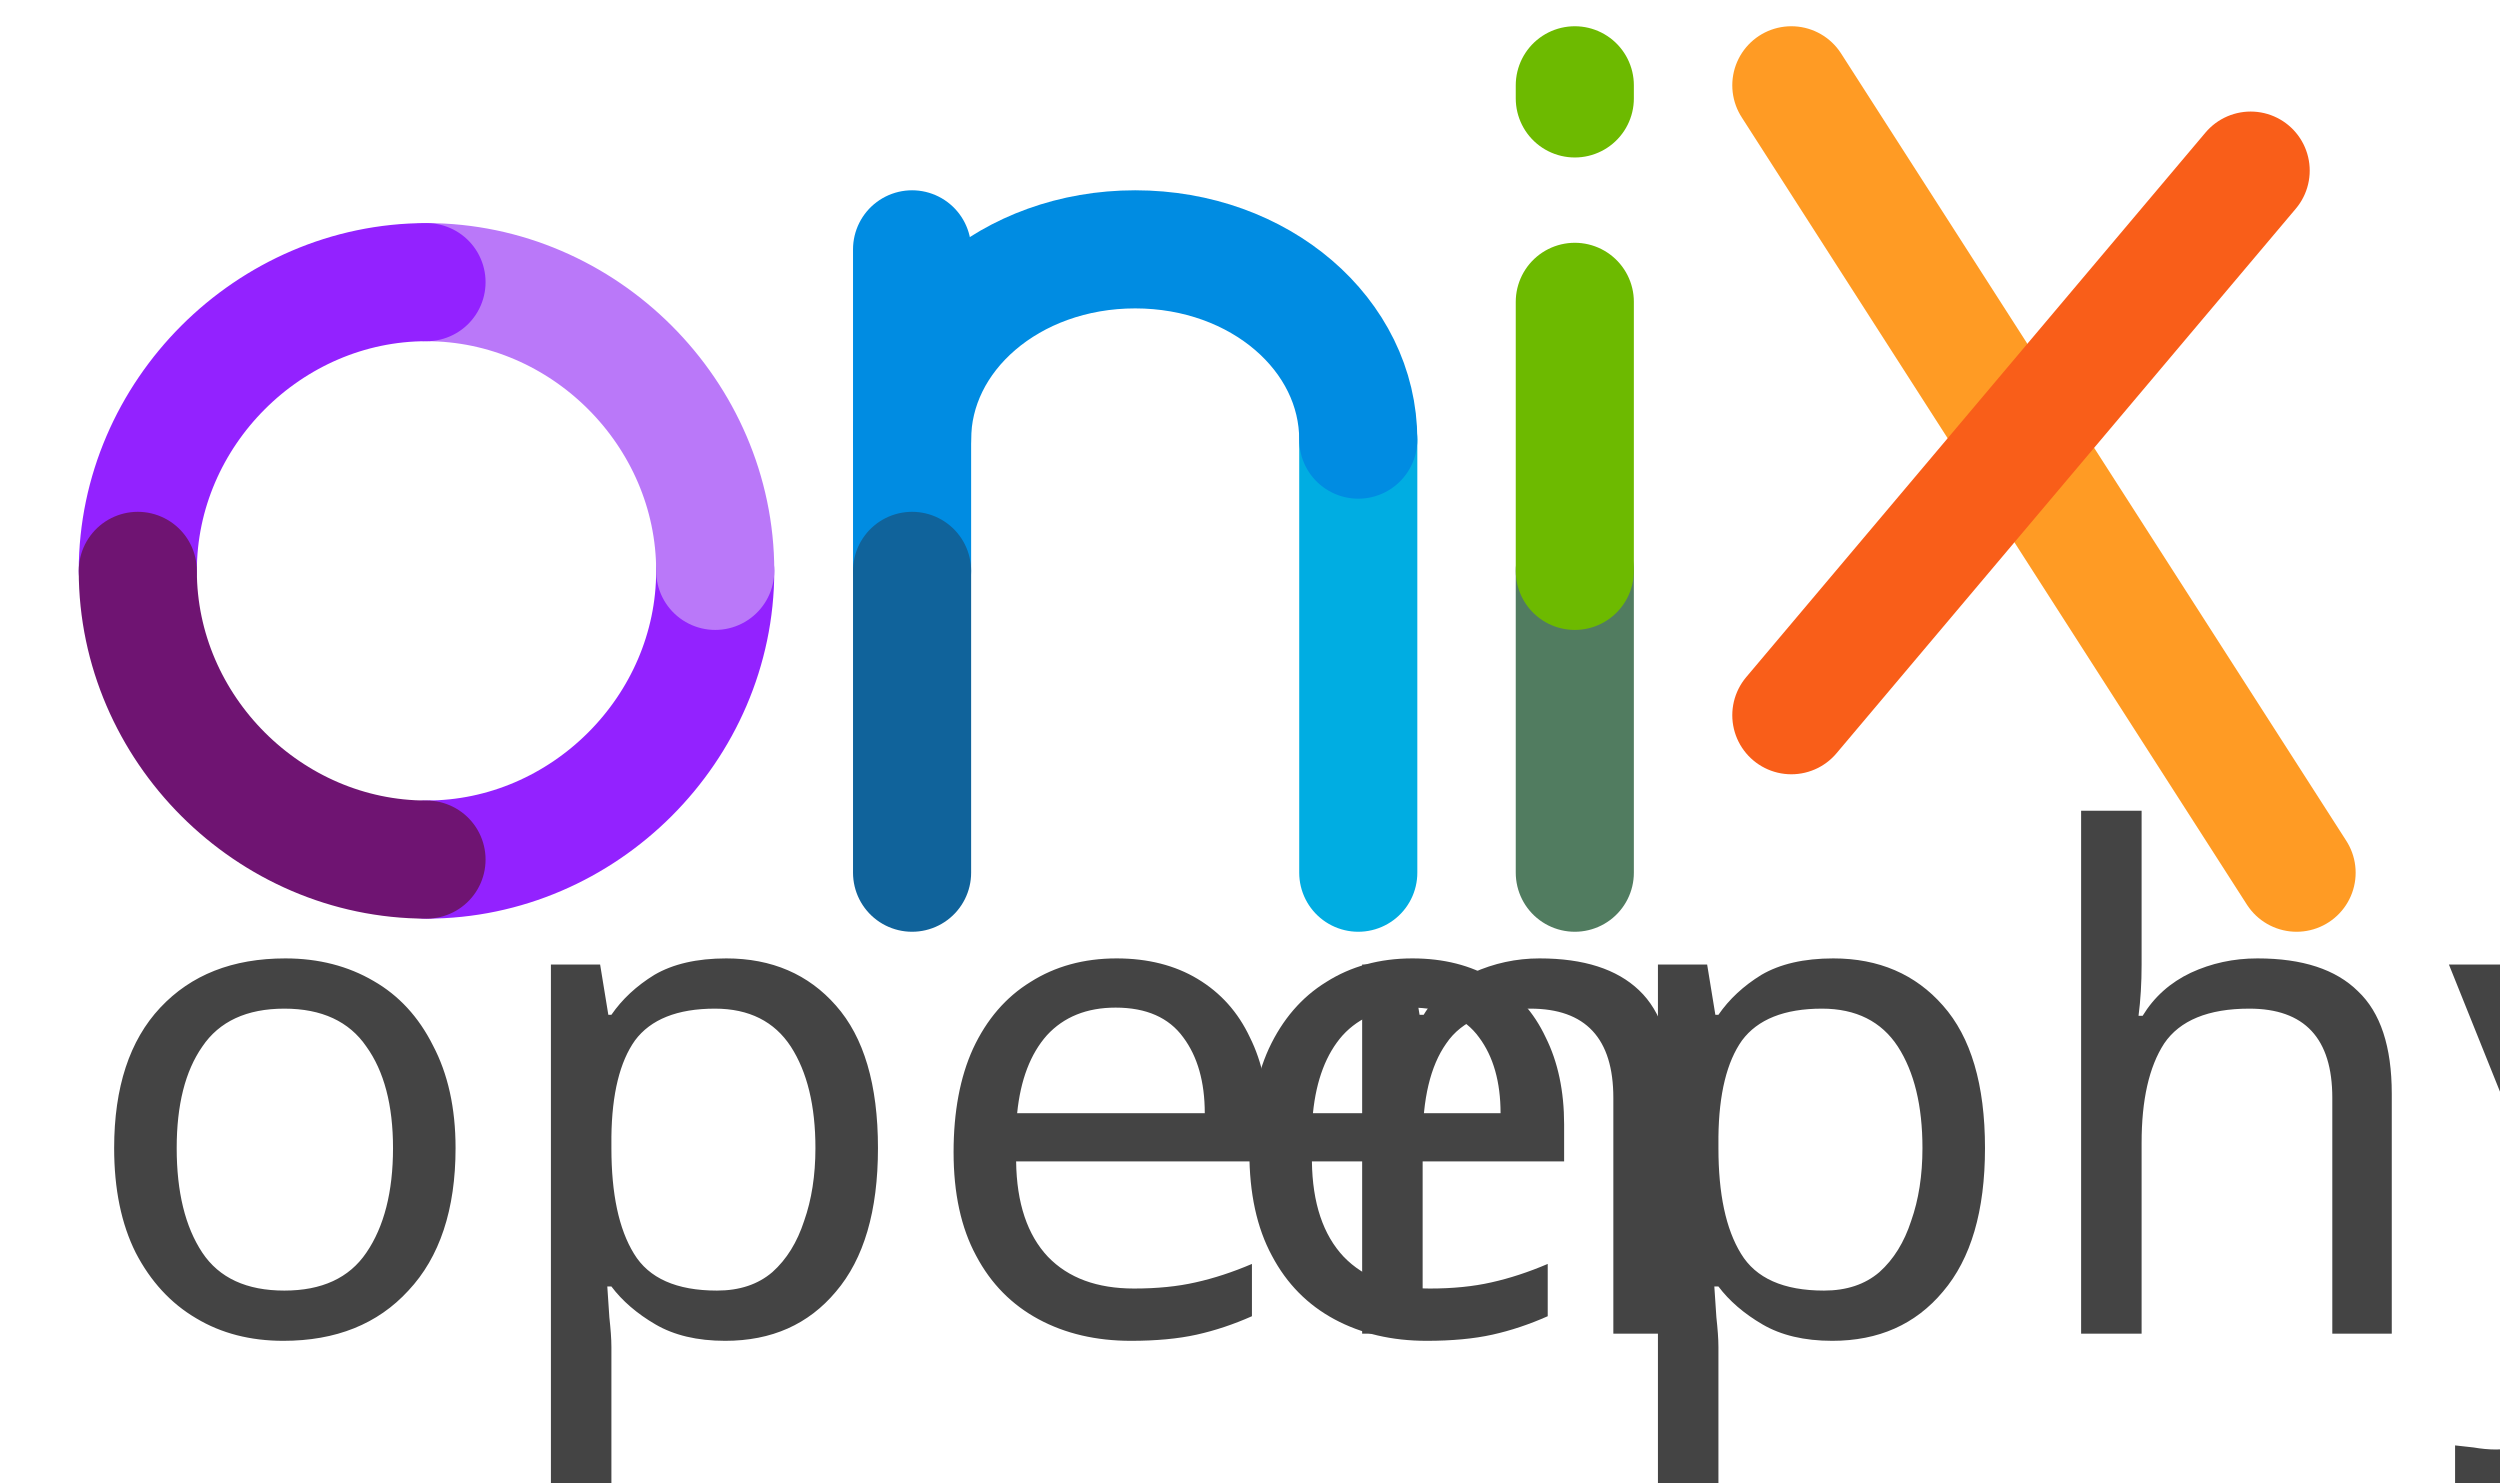
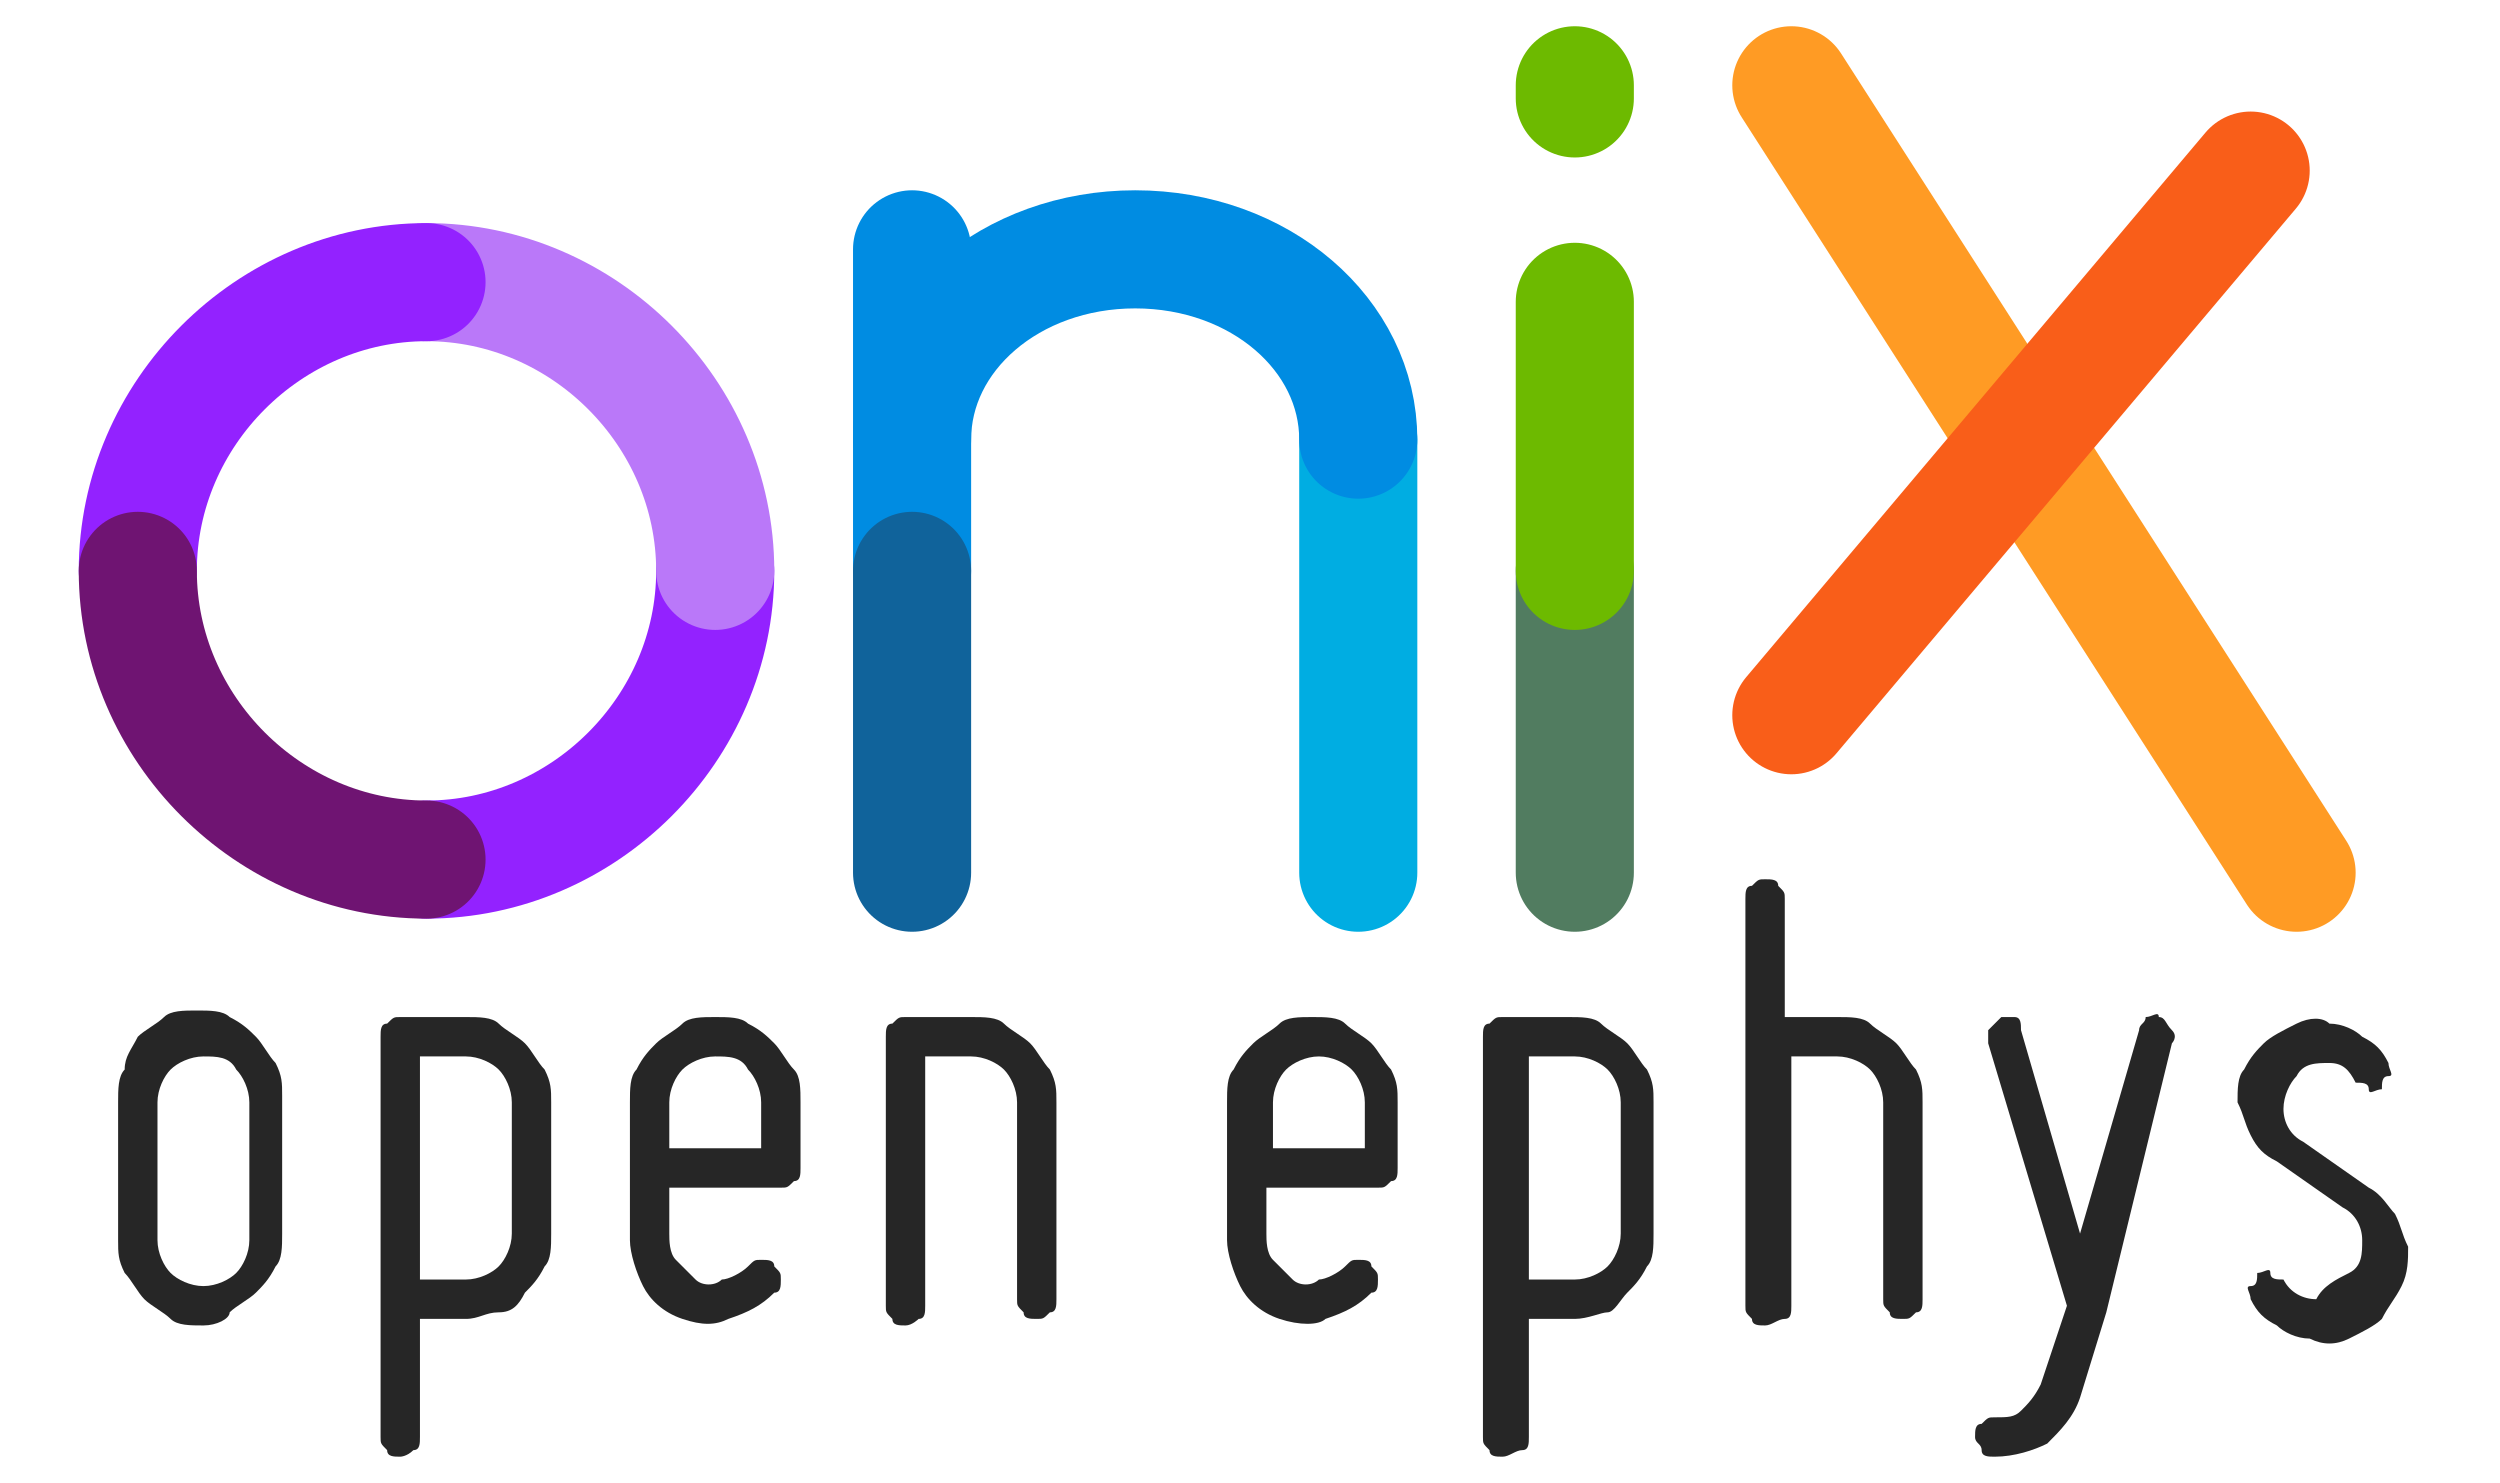
- <svg xmlns="http://www.w3.org/2000/svg" version="1.1" x="0px" y="0px" viewBox="0 0 38.1 22.6" style="enable-background:new 0 0 38.1 22.6;" xml:space="preserve">
+ <svg xmlns="http://www.w3.org/2000/svg" version="1.1" id="Layer_1" x="0px" y="0px" viewBox="0 0 38.1 22.6" style="enable-background:new 0 0 38.1 22.6;" xml:space="preserve">
  <style type="text/css">
	.st0{fill:none;stroke:#9322FF;stroke-width:1.8;stroke-linecap:round;stroke-linejoin:round;stroke-miterlimit:10;}
	.st1{fill:none;stroke:#00ADE2;stroke-width:1.8;stroke-linecap:round;stroke-linejoin:round;stroke-miterlimit:10;}
	.st2{fill:none;stroke:#FF9B24;stroke-width:1.8;stroke-linecap:round;stroke-linejoin:round;stroke-miterlimit:10;}
	.st3{fill:none;stroke:#F95E19;stroke-width:1.8;stroke-linecap:round;stroke-linejoin:round;stroke-miterlimit:10;}
	.st4{fill:none;stroke:#517C60;stroke-width:1.8;stroke-linecap:round;stroke-linejoin:round;stroke-miterlimit:10;}
	.st5{fill:none;stroke:#6DBA00;stroke-width:1.8;stroke-linecap:round;stroke-linejoin:round;stroke-miterlimit:10;}
	.st6{fill:none;stroke:#008CE2;stroke-width:1.8;stroke-linecap:round;stroke-linejoin:round;stroke-miterlimit:10;}
	.st7{fill:none;stroke:#10639B;stroke-width:1.8;stroke-linecap:round;stroke-linejoin:round;stroke-miterlimit:10;}
	.st8{fill:none;stroke:#BA78F9;stroke-width:1.8;stroke-linecap:round;stroke-linejoin:round;stroke-miterlimit:10;}
	.st9{fill:none;stroke:#6F1472;stroke-width:1.8;stroke-linecap:round;stroke-linejoin:round;stroke-miterlimit:10;}
- 	.st10{fill:#444444;}
- 	.st11{font-family:'Miso';}
- 	.st12{font-size:10.486px;}
+ 	.st10{enable-background:new    ;}
+ 	.st11{fill:#262626;}
</style>
-   <g id="Layer_1">
+   <g id="Layer_1_1_">
</g>
-   <g id="Layer_2">
+   <g id="Layer_2_1_">
    <path class="st0" d="M10.9,8.7c0,2.4-2,4.4-4.4,4.4" />
    <line class="st1" x1="20.7" y1="13.3" x2="20.7" y2="6.7" />
    <line class="st2" x1="35" y1="13.3" x2="27.3" y2="1.3" />
    <line class="st3" x1="34.3" y1="2.6" x2="27.3" y2="10.9" />
    <line class="st4" x1="24" y1="13.3" x2="24" y2="8.7" />
    <line class="st5" x1="24" y1="1.5" x2="24" y2="1.3" />
    <g>
      <line class="st6" x1="13.9" y1="8.7" x2="13.9" y2="3.8" />
      <g>
        <path class="st6" d="M13.9,6.7c0-1.6,1.5-2.9,3.4-2.9s3.4,1.3,3.4,2.9" />
      </g>
    </g>
    <polyline class="st7" points="13.9,13.3 13.9,12.7 13.9,8.7  " />
    <line class="st5" x1="24" y1="8.7" x2="24" y2="4.6" />
    <path class="st8" d="M6.5,4.3c2.4,0,4.4,2,4.4,4.4" />
    <path class="st0" d="M2.1,8.7c0-2.4,2-4.4,4.4-4.4" />
    <path class="st9" d="M6.5,13.1c-2.4,0-4.4-2-4.4-4.4" />
-     <text transform="matrix(1 0 0 1 1.1615 20.3248)">
-       <tspan x="0" y="0" class="st10 st11 st12">open</tspan>
-       <tspan x="14.7" y="0" class="st10 st11 st12"> </tspan>
-       <tspan x="17.3" y="0" class="st10 st11 st12">ephys</tspan>
-     </text>
+     <g class="st10">
+       <path class="st11" d="M3.1,20.2c-0.2,0-0.4,0-0.5-0.1s-0.3-0.2-0.4-0.3c-0.1-0.1-0.2-0.3-0.3-0.4c-0.1-0.2-0.1-0.3-0.1-0.5v-2.1    c0-0.2,0-0.4,0.1-0.5C1.9,16.1,2,16,2.1,15.8c0.1-0.1,0.3-0.2,0.4-0.3s0.3-0.1,0.5-0.1s0.4,0,0.5,0.1c0.2,0.1,0.3,0.2,0.4,0.3    c0.1,0.1,0.2,0.3,0.3,0.4c0.1,0.2,0.1,0.3,0.1,0.5v2.1c0,0.2,0,0.4-0.1,0.5c-0.1,0.2-0.2,0.3-0.3,0.4c-0.1,0.1-0.3,0.2-0.4,0.3    C3.5,20.1,3.3,20.2,3.1,20.2z M3.1,16.1c-0.2,0-0.4,0.1-0.5,0.2s-0.2,0.3-0.2,0.5v2.1c0,0.2,0.1,0.4,0.2,0.5s0.3,0.2,0.5,0.2    s0.4-0.1,0.5-0.2c0.1-0.1,0.2-0.3,0.2-0.5v-2.1c0-0.2-0.1-0.4-0.2-0.5C3.5,16.1,3.3,16.1,3.1,16.1z" />
+       <path class="st11" d="M6.1,22.2c-0.1,0-0.2,0-0.2-0.1c-0.1-0.1-0.1-0.1-0.1-0.2v-6.1c0-0.1,0-0.2,0.1-0.2c0.1-0.1,0.1-0.1,0.2-0.1    h1c0.2,0,0.4,0,0.5,0.1s0.3,0.2,0.4,0.3c0.1,0.1,0.2,0.3,0.3,0.4c0.1,0.2,0.1,0.3,0.1,0.5v2c0,0.2,0,0.4-0.1,0.5    c-0.1,0.2-0.2,0.3-0.3,0.4C7.9,19.9,7.8,20,7.6,20s-0.3,0.1-0.5,0.1H6.4v1.8c0,0.1,0,0.2-0.1,0.2C6.2,22.2,6.1,22.2,6.1,22.2z     M7.8,16.8c0-0.2-0.1-0.4-0.2-0.5s-0.3-0.2-0.5-0.2H6.4v3.4h0.7c0.2,0,0.4-0.1,0.5-0.2c0.1-0.1,0.2-0.3,0.2-0.5V16.8z" />
+       <path class="st11" d="M10.4,20.1c-0.3-0.1-0.5-0.3-0.6-0.5s-0.2-0.5-0.2-0.7v-2.1c0-0.2,0-0.4,0.1-0.5c0.1-0.2,0.2-0.3,0.3-0.4    c0.1-0.1,0.3-0.2,0.4-0.3s0.3-0.1,0.5-0.1s0.4,0,0.5,0.1c0.2,0.1,0.3,0.2,0.4,0.3c0.1,0.1,0.2,0.3,0.3,0.4s0.1,0.3,0.1,0.5v1    c0,0.1,0,0.2-0.1,0.2c-0.1,0.1-0.1,0.1-0.2,0.1h-1.7v0.7c0,0.1,0,0.3,0.1,0.4c0.1,0.1,0.2,0.2,0.3,0.3s0.3,0.1,0.4,0    c0.1,0,0.3-0.1,0.4-0.2c0.1-0.1,0.1-0.1,0.2-0.1c0.1,0,0.2,0,0.2,0.1c0.1,0.1,0.1,0.1,0.1,0.2c0,0.1,0,0.2-0.1,0.2    c-0.2,0.2-0.4,0.3-0.7,0.4C10.9,20.2,10.7,20.2,10.4,20.1z M10.9,16.1c-0.2,0-0.4,0.1-0.5,0.2s-0.2,0.3-0.2,0.5v0.7h1.4v-0.7    c0-0.2-0.1-0.4-0.2-0.5C11.3,16.1,11.1,16.1,10.9,16.1z" />
+       <path class="st11" d="M13.8,20.2c-0.1,0-0.2,0-0.2-0.1c-0.1-0.1-0.1-0.1-0.1-0.2v-4.1c0-0.1,0-0.2,0.1-0.2    c0.1-0.1,0.1-0.1,0.2-0.1h1c0.2,0,0.4,0,0.5,0.1s0.3,0.2,0.4,0.3c0.1,0.1,0.2,0.3,0.3,0.4c0.1,0.2,0.1,0.3,0.1,0.5v3    c0,0.1,0,0.2-0.1,0.2c-0.1,0.1-0.1,0.1-0.2,0.1c-0.1,0-0.2,0-0.2-0.1c-0.1-0.1-0.1-0.1-0.1-0.2v-3c0-0.2-0.1-0.4-0.2-0.5    s-0.3-0.2-0.5-0.2h-0.7v3.8c0,0.1,0,0.2-0.1,0.2C14,20.1,13.9,20.2,13.8,20.2z" />
+     </g>
+     <g class="st10">
+ 	</g>
+     <g class="st10">
+       <path class="st11" d="M19.5,20.1c-0.3-0.1-0.5-0.3-0.6-0.5s-0.2-0.5-0.2-0.7v-2.1c0-0.2,0-0.4,0.1-0.5c0.1-0.2,0.2-0.3,0.3-0.4    c0.1-0.1,0.3-0.2,0.4-0.3s0.3-0.1,0.5-0.1c0.2,0,0.4,0,0.5,0.1s0.3,0.2,0.4,0.3c0.1,0.1,0.2,0.3,0.3,0.4c0.1,0.2,0.1,0.3,0.1,0.5    v1c0,0.1,0,0.2-0.1,0.2c-0.1,0.1-0.1,0.1-0.2,0.1h-1.7v0.7c0,0.1,0,0.3,0.1,0.4c0.1,0.1,0.2,0.2,0.3,0.3s0.3,0.1,0.4,0    c0.1,0,0.3-0.1,0.4-0.2c0.1-0.1,0.1-0.1,0.2-0.1c0.1,0,0.2,0,0.2,0.1c0.1,0.1,0.1,0.1,0.1,0.2c0,0.1,0,0.2-0.1,0.2    c-0.2,0.2-0.4,0.3-0.7,0.4C20.1,20.2,19.8,20.2,19.5,20.1z M20.1,16.1c-0.2,0-0.4,0.1-0.5,0.2s-0.2,0.3-0.2,0.5v0.7h1.4v-0.7    c0-0.2-0.1-0.4-0.2-0.5S20.3,16.1,20.1,16.1z" />
+       <path class="st11" d="M22.9,22.2c-0.1,0-0.2,0-0.2-0.1c-0.1-0.1-0.1-0.1-0.1-0.2v-6.1c0-0.1,0-0.2,0.1-0.2    c0.1-0.1,0.1-0.1,0.2-0.1h1c0.2,0,0.4,0,0.5,0.1s0.3,0.2,0.4,0.3c0.1,0.1,0.2,0.3,0.3,0.4c0.1,0.2,0.1,0.3,0.1,0.5v2    c0,0.2,0,0.4-0.1,0.5c-0.1,0.2-0.2,0.3-0.3,0.4S24.6,20,24.5,20s-0.3,0.1-0.5,0.1h-0.7v1.8c0,0.1,0,0.2-0.1,0.2S23,22.2,22.9,22.2    z M24.7,16.8c0-0.2-0.1-0.4-0.2-0.5c-0.1-0.1-0.3-0.2-0.5-0.2h-0.7v3.4H24c0.2,0,0.4-0.1,0.5-0.2c0.1-0.1,0.2-0.3,0.2-0.5V16.8z" />
+       <path class="st11" d="M26.9,20.2c-0.1,0-0.2,0-0.2-0.1c-0.1-0.1-0.1-0.1-0.1-0.2v-6.2c0-0.1,0-0.2,0.1-0.2    c0.1-0.1,0.1-0.1,0.2-0.1c0.1,0,0.2,0,0.2,0.1c0.1,0.1,0.1,0.1,0.1,0.2v1.8H28c0.2,0,0.4,0,0.5,0.1s0.3,0.2,0.4,0.3    c0.1,0.1,0.2,0.3,0.3,0.4c0.1,0.2,0.1,0.3,0.1,0.5v3c0,0.1,0,0.2-0.1,0.2c-0.1,0.1-0.1,0.1-0.2,0.1c-0.1,0-0.2,0-0.2-0.1    c-0.1-0.1-0.1-0.1-0.1-0.2v-3c0-0.2-0.1-0.4-0.2-0.5c-0.1-0.1-0.3-0.2-0.5-0.2h-0.7v3.8c0,0.1,0,0.2-0.1,0.2    C27.1,20.1,27,20.2,26.9,20.2z" />
+       <path class="st11" d="M30.4,22.2c-0.1,0-0.2,0-0.2-0.1s-0.1-0.1-0.1-0.2c0-0.1,0-0.2,0.1-0.2c0.1-0.1,0.1-0.1,0.2-0.1    c0.2,0,0.3,0,0.4-0.1s0.2-0.2,0.3-0.4l0.4-1.2l-1.2-4c0-0.1,0-0.2,0-0.2s0.1-0.1,0.2-0.2c0.1,0,0.2,0,0.2,0c0.1,0,0.1,0.1,0.1,0.2    l0.9,3.1l0.9-3.1c0-0.1,0.1-0.1,0.1-0.2c0.1,0,0.2-0.1,0.2,0c0.1,0,0.1,0.1,0.2,0.2s0,0.2,0,0.2L32.1,20l-0.4,1.3    c-0.1,0.3-0.3,0.5-0.5,0.7C31,22.1,30.7,22.2,30.4,22.2z" />
+       <path class="st11" d="M35.8,19.4c0.2-0.1,0.2-0.3,0.2-0.5c0-0.2-0.1-0.4-0.3-0.5l-1-0.7c-0.2-0.1-0.3-0.2-0.4-0.4    c-0.1-0.2-0.1-0.3-0.2-0.5c0-0.2,0-0.4,0.1-0.5c0.1-0.2,0.2-0.3,0.3-0.4c0.1-0.1,0.3-0.2,0.5-0.3c0.2-0.1,0.4-0.1,0.5,0    c0.2,0,0.4,0.1,0.5,0.2c0.2,0.1,0.3,0.2,0.4,0.4c0,0.1,0.1,0.2,0,0.2s-0.1,0.1-0.1,0.2c-0.1,0-0.2,0.1-0.2,0s-0.1-0.1-0.2-0.1    c-0.1-0.2-0.2-0.3-0.4-0.3c-0.2,0-0.4,0-0.5,0.2c-0.1,0.1-0.2,0.3-0.2,0.5c0,0.2,0.1,0.4,0.3,0.5l1,0.7c0.2,0.1,0.3,0.3,0.4,0.4    c0.1,0.2,0.1,0.3,0.2,0.5c0,0.2,0,0.4-0.1,0.6c-0.1,0.2-0.2,0.3-0.3,0.5c-0.1,0.1-0.3,0.2-0.5,0.3c-0.2,0.1-0.4,0.1-0.6,0    c-0.2,0-0.4-0.1-0.5-0.2c-0.2-0.1-0.3-0.2-0.4-0.4c0-0.1-0.1-0.2,0-0.2s0.1-0.1,0.1-0.2c0.1,0,0.2-0.1,0.2,0s0.1,0.1,0.2,0.1    c0.1,0.2,0.3,0.3,0.5,0.3C35.4,19.6,35.6,19.5,35.8,19.4z" />
+     </g>
  </g>
</svg>
